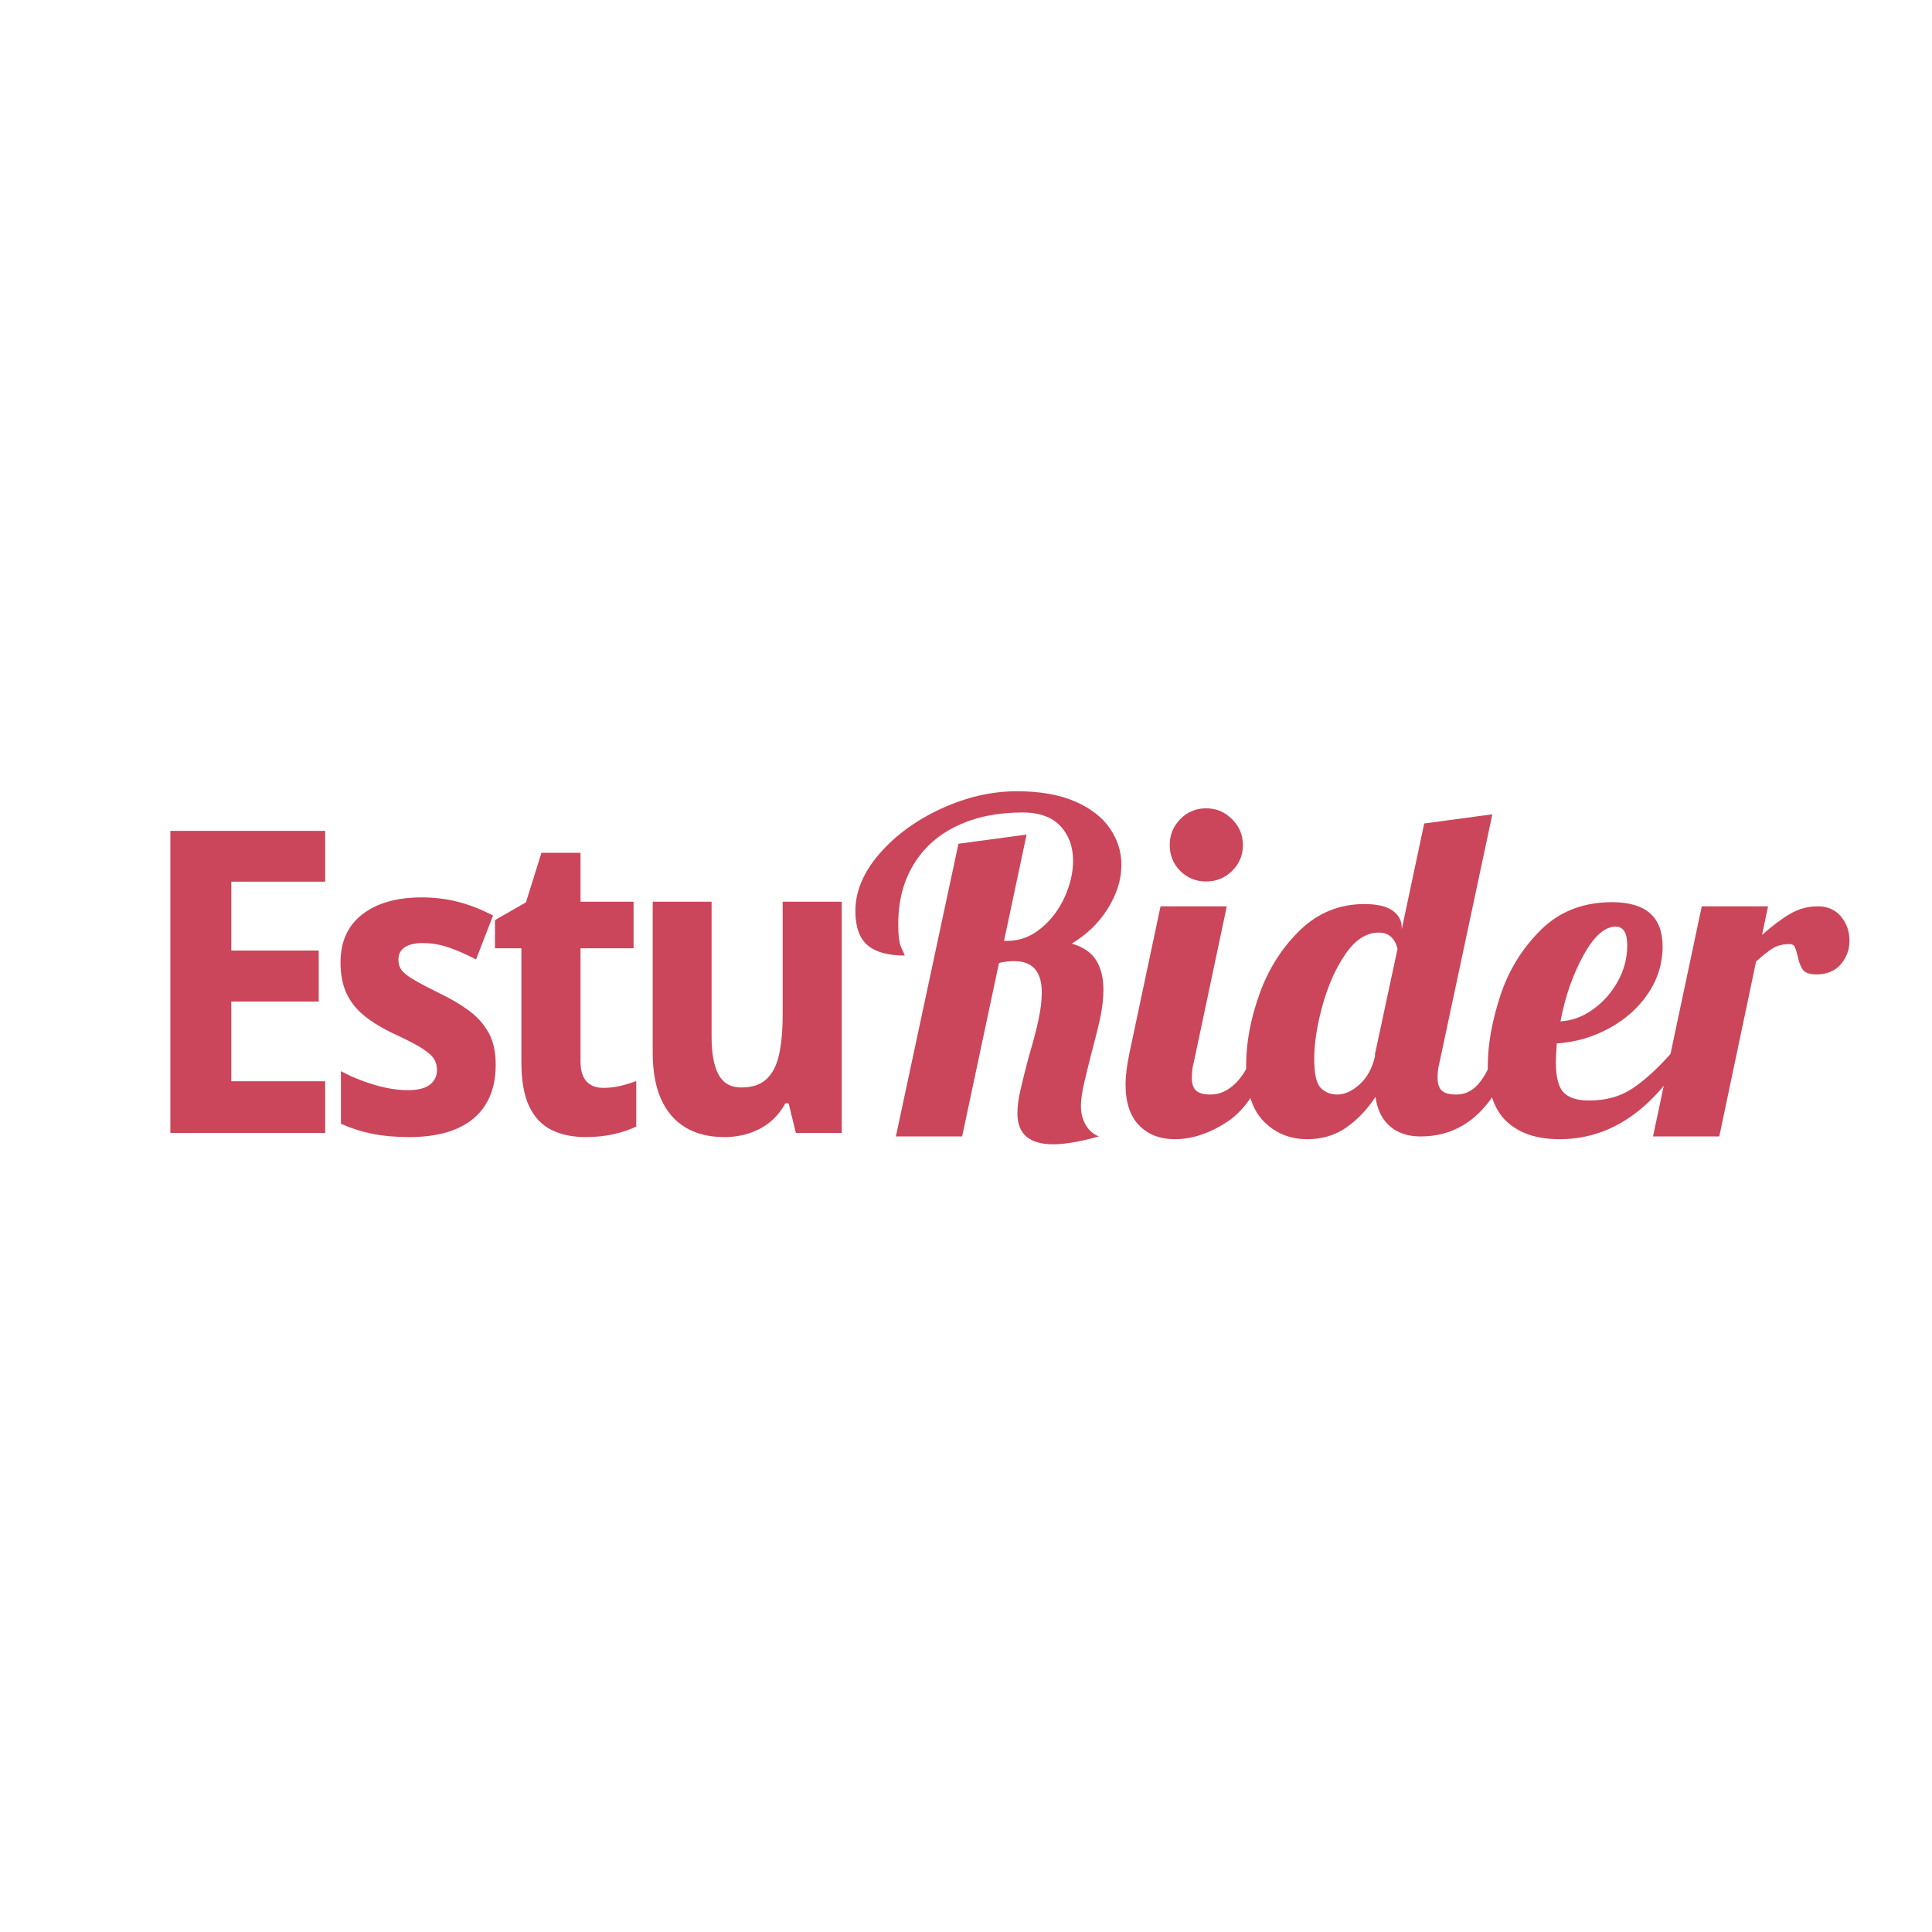
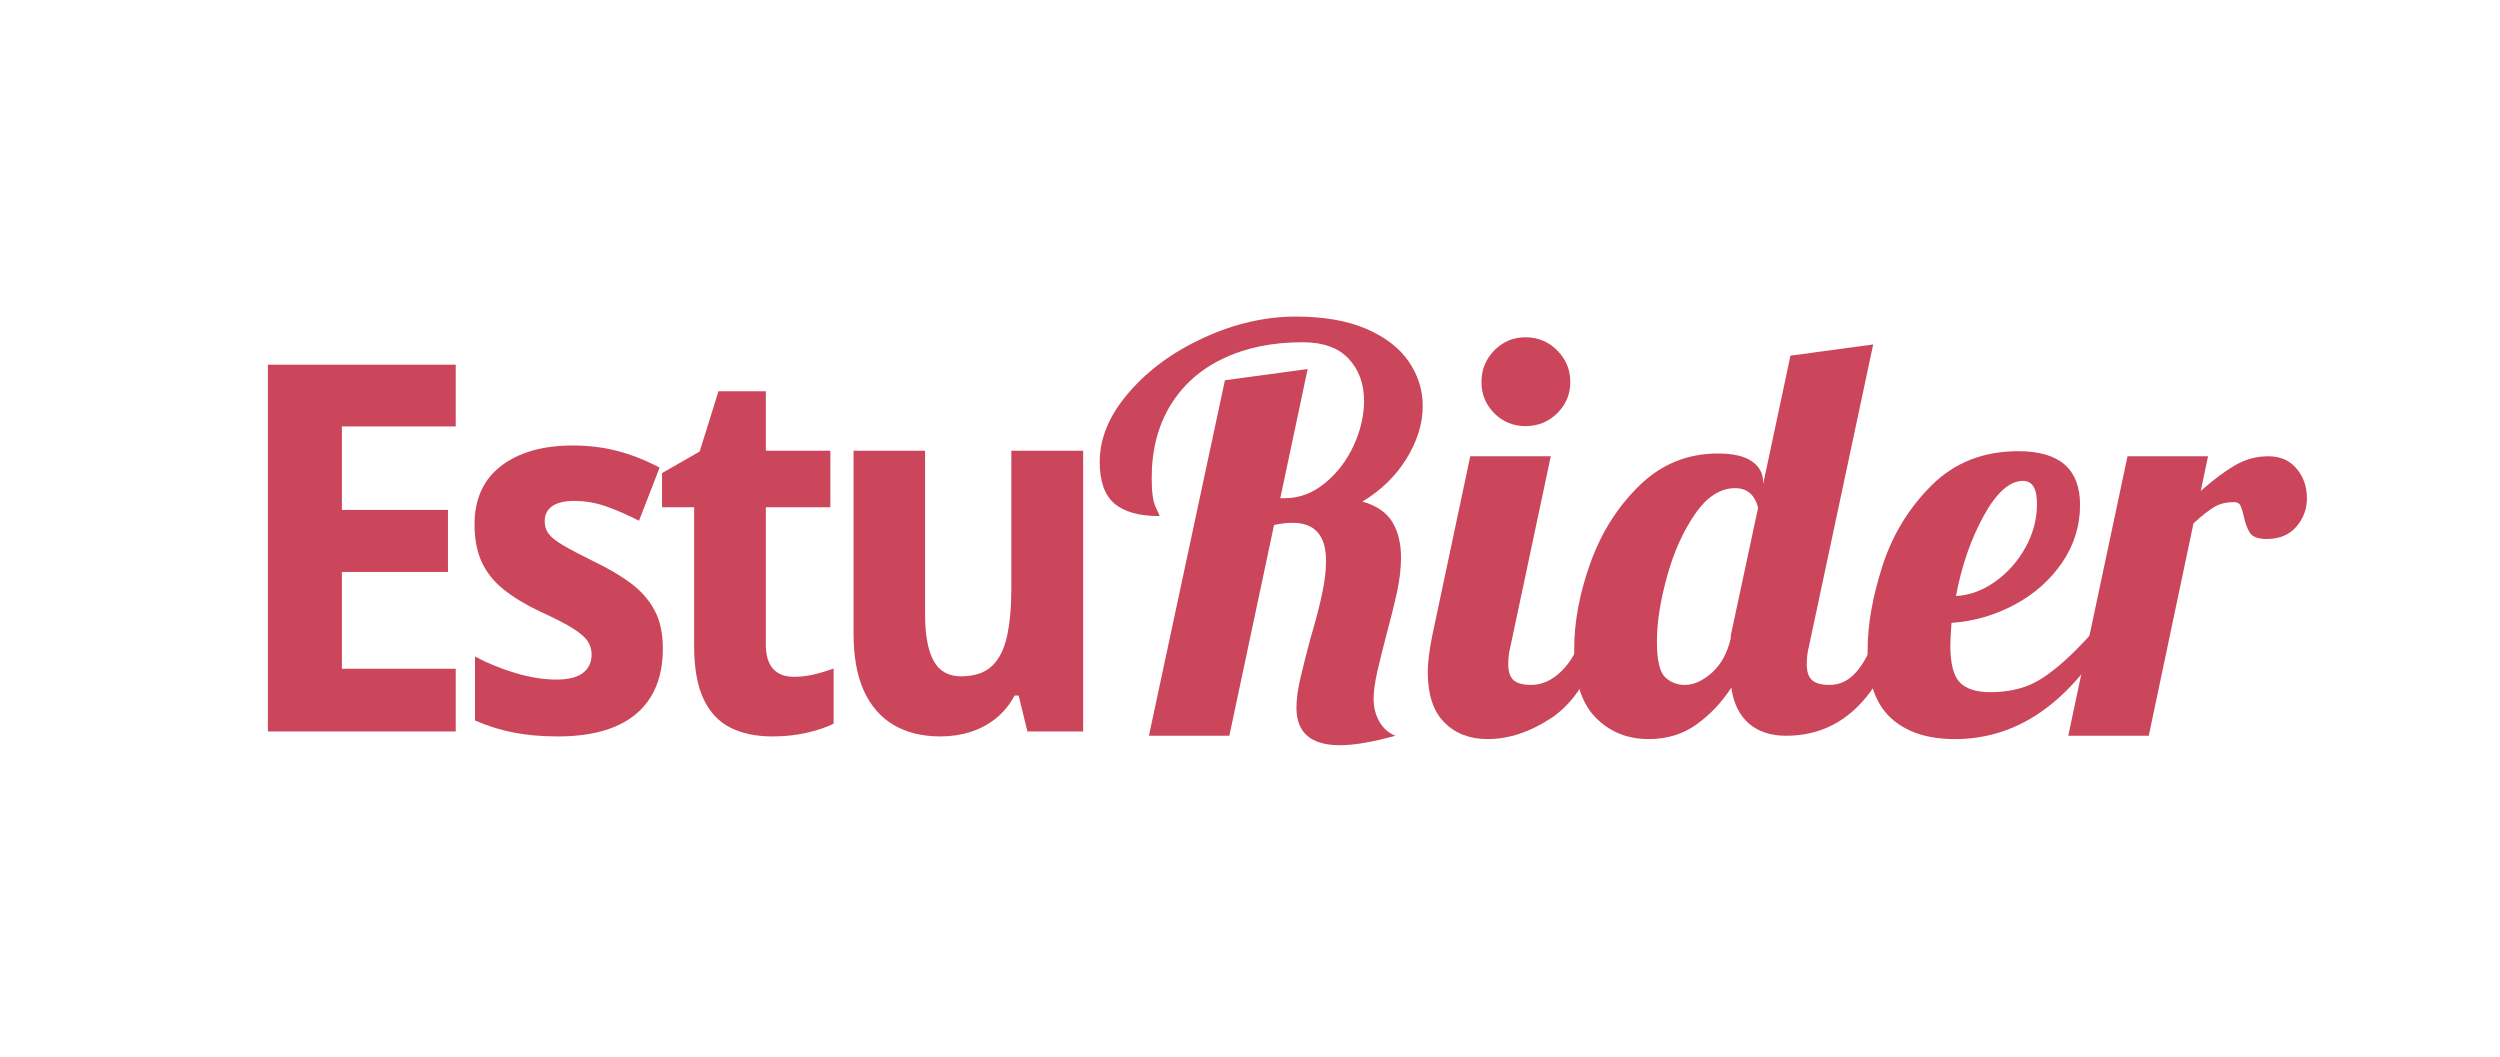
- <svg xmlns="http://www.w3.org/2000/svg" width="512" zoomAndPan="magnify" viewBox="0 0 384 384" height="512" preserveAspectRatio="xMidYMid meet" version="1.0">
+ <svg xmlns="http://www.w3.org/2000/svg" width="544" zoomAndPan="magnify" viewBox="0 0 408 172.5" height="230" preserveAspectRatio="xMidYMid meet" version="1.0">
  <defs>
    <g />
-     <clipPath id="d2fbee5d0c">
-       <rect x="0" width="144" y="0" height="116" />
+     <clipPath id="d8ef9d59e4">
+       <rect x="0" width="143" y="0" height="116" />
    </clipPath>
-     <clipPath id="1a343724c1">
-       <rect x="0" width="200" y="0" height="115" />
+     <clipPath id="5148b7c679">
+       <rect x="0" width="200" y="0" height="116" />
    </clipPath>
  </defs>
-   <g transform="matrix(1, 0, 0, 1, 26, 135)">
-     <g clip-path="url(#d2fbee5d0c)">
+   <g transform="matrix(1, 0, 0, 1, 36, 29)">
+     <g clip-path="url(#d8ef9d59e4)">
      <g fill="#cb465a" fill-opacity="1">
-         <g transform="translate(1.381387, 90.17579)">
+         <g transform="translate(1.249465, 90.37531)">
          <g>
-             <path d="M 37.25 0 L 6.484 0 L 6.484 -60.031 L 37.25 -60.031 L 37.25 -49.938 L 18.594 -49.938 L 18.594 -36.25 L 35.969 -36.25 L 35.969 -26.109 L 18.594 -26.109 L 18.594 -10.266 L 37.25 -10.266 Z M 37.25 0 " />
+             <path d="M 37.125 0 L 6.469 0 L 6.469 -59.859 L 37.125 -59.859 L 37.125 -49.781 L 18.547 -49.781 L 18.547 -36.156 L 35.859 -36.156 L 35.859 -26.031 L 18.547 -26.031 L 18.547 -10.234 L 37.125 -10.234 Z M 37.125 0 " />
          </g>
        </g>
      </g>
      <g fill="#cb465a" fill-opacity="1">
-         <g transform="translate(38.60508, 90.17579)">
+         <g transform="translate(38.36557, 90.37531)">
          <g>
-             <path d="M 33.922 -13.547 C 33.922 -10.43 33.258 -7.805 31.938 -5.672 C 30.625 -3.535 28.688 -1.914 26.125 -0.812 C 23.57 0.281 20.445 0.828 16.75 0.828 C 14.039 0.828 11.609 0.613 9.453 0.188 C 7.305 -0.238 5.207 -0.906 3.156 -1.812 L 3.156 -12.281 C 5.133 -11.207 7.328 -10.305 9.734 -9.578 C 12.141 -8.859 14.383 -8.5 16.469 -8.5 C 18.438 -8.5 19.891 -8.859 20.828 -9.578 C 21.773 -10.305 22.25 -11.301 22.25 -12.562 C 22.25 -13.332 22.055 -14.035 21.672 -14.672 C 21.297 -15.316 20.508 -16.02 19.312 -16.781 C 18.125 -17.551 16.301 -18.5 13.844 -19.625 C 11.457 -20.75 9.461 -21.953 7.859 -23.234 C 6.266 -24.523 5.066 -26.023 4.266 -27.734 C 3.473 -29.441 3.078 -31.488 3.078 -33.875 C 3.078 -38.031 4.523 -41.223 7.422 -43.453 C 10.328 -45.691 14.258 -46.812 19.219 -46.812 C 21.758 -46.812 24.172 -46.516 26.453 -45.922 C 28.742 -45.336 31.055 -44.43 33.391 -43.203 L 30.016 -34.484 C 28.211 -35.422 26.445 -36.195 24.719 -36.812 C 22.988 -37.426 21.223 -37.734 19.422 -37.734 C 17.836 -37.734 16.633 -37.445 15.812 -36.875 C 14.988 -36.301 14.578 -35.477 14.578 -34.406 C 14.578 -33.645 14.781 -32.973 15.188 -32.391 C 15.602 -31.816 16.398 -31.18 17.578 -30.484 C 18.754 -29.785 20.477 -28.875 22.75 -27.75 C 24.988 -26.688 26.941 -25.535 28.609 -24.297 C 30.285 -23.066 31.586 -21.602 32.516 -19.906 C 33.453 -18.219 33.922 -16.098 33.922 -13.547 Z M 33.922 -13.547 " />
+             <path d="M 33.812 -13.516 C 33.812 -10.398 33.156 -7.773 31.844 -5.641 C 30.539 -3.516 28.613 -1.906 26.062 -0.812 C 23.508 0.27 20.391 0.812 16.703 0.812 C 14.004 0.812 11.582 0.598 9.438 0.172 C 7.289 -0.242 5.195 -0.898 3.156 -1.797 L 3.156 -12.234 C 5.113 -11.172 7.297 -10.273 9.703 -9.547 C 12.109 -8.828 14.348 -8.469 16.422 -8.469 C 18.379 -8.469 19.828 -8.828 20.766 -9.547 C 21.711 -10.273 22.188 -11.27 22.188 -12.531 C 22.188 -13.289 21.992 -13.988 21.609 -14.625 C 21.234 -15.27 20.453 -15.973 19.266 -16.734 C 18.078 -17.504 16.254 -18.445 13.797 -19.562 C 11.422 -20.688 9.43 -21.891 7.828 -23.172 C 6.234 -24.453 5.039 -25.945 4.25 -27.656 C 3.469 -29.363 3.078 -31.406 3.078 -33.781 C 3.078 -37.926 4.52 -41.109 7.406 -43.328 C 10.301 -45.555 14.219 -46.672 19.156 -46.672 C 21.695 -46.672 24.102 -46.375 26.375 -45.781 C 28.656 -45.195 30.957 -44.289 33.281 -43.062 L 29.922 -34.391 C 28.117 -35.316 26.359 -36.086 24.641 -36.703 C 22.922 -37.316 21.16 -37.625 19.359 -37.625 C 17.773 -37.625 16.57 -37.336 15.75 -36.766 C 14.938 -36.191 14.531 -35.375 14.531 -34.312 C 14.531 -33.539 14.734 -32.867 15.141 -32.297 C 15.555 -31.723 16.348 -31.086 17.516 -30.391 C 18.691 -29.703 20.414 -28.797 22.688 -27.672 C 24.914 -26.609 26.863 -25.461 28.531 -24.234 C 30.195 -23.004 31.492 -21.539 32.422 -19.844 C 33.348 -18.156 33.812 -16.047 33.812 -13.516 Z M 33.812 -13.516 " />
          </g>
        </g>
      </g>
      <g fill="#cb465a" fill-opacity="1">
-         <g transform="translate(70.94249, 90.17579)">
+         <g transform="translate(70.60952, 90.37531)">
          <g>
-             <path d="M 23 -8.953 C 24.062 -8.953 25.133 -9.07 26.219 -9.312 C 27.301 -9.562 28.398 -9.895 29.516 -10.312 L 29.516 -1.266 C 28.234 -0.641 26.734 -0.133 25.016 0.25 C 23.305 0.633 21.469 0.828 19.5 0.828 C 16.82 0.828 14.523 0.344 12.609 -0.625 C 10.691 -1.602 9.223 -3.18 8.203 -5.359 C 7.191 -7.535 6.688 -10.43 6.688 -14.047 L 6.688 -36.703 L 1.438 -36.703 L 1.438 -42.297 L 7.594 -45.828 L 10.672 -55.672 L 18.438 -55.672 L 18.438 -45.953 L 28.984 -45.953 L 28.984 -36.703 L 18.438 -36.703 L 18.438 -14.25 C 18.438 -12.469 18.828 -11.141 19.609 -10.266 C 20.391 -9.391 21.52 -8.953 23 -8.953 Z M 23 -8.953 " />
+             <path d="M 22.922 -8.922 C 23.984 -8.922 25.051 -9.039 26.125 -9.281 C 27.207 -9.531 28.312 -9.863 29.438 -10.281 L 29.438 -1.266 C 28.156 -0.641 26.66 -0.141 24.953 0.234 C 23.242 0.617 21.41 0.812 19.453 0.812 C 16.773 0.812 14.477 0.328 12.562 -0.641 C 10.656 -1.609 9.195 -3.176 8.188 -5.344 C 7.176 -7.508 6.672 -10.395 6.672 -14 L 6.672 -36.594 L 1.438 -36.594 L 1.438 -42.172 L 7.578 -45.688 L 10.641 -55.516 L 18.375 -55.516 L 18.375 -45.812 L 28.906 -45.812 L 28.906 -36.594 L 18.375 -36.594 L 18.375 -14.203 C 18.375 -12.43 18.766 -11.109 19.547 -10.234 C 20.328 -9.359 21.453 -8.922 22.922 -8.922 Z M 22.922 -8.922 " />
          </g>
        </g>
      </g>
      <g fill="#cb465a" fill-opacity="1">
-         <g transform="translate(98.22936, 90.17579)">
+         <g transform="translate(97.81753, 90.37531)">
          <g>
-             <path d="M 43.078 -45.953 L 43.078 0 L 33.953 0 L 32.516 -5.875 L 31.859 -5.875 C 31.035 -4.363 30.008 -3.113 28.781 -2.125 C 27.551 -1.145 26.172 -0.41 24.641 0.078 C 23.109 0.578 21.477 0.828 19.75 0.828 C 16.738 0.828 14.172 0.195 12.047 -1.062 C 9.93 -2.32 8.312 -4.191 7.188 -6.672 C 6.062 -9.148 5.5 -12.25 5.5 -15.969 L 5.5 -45.953 L 17.203 -45.953 L 17.203 -19.172 C 17.203 -15.805 17.664 -13.273 18.594 -11.578 C 19.531 -9.879 21.023 -9.031 23.078 -9.031 C 25.266 -9.031 26.953 -9.594 28.141 -10.719 C 29.336 -11.844 30.164 -13.477 30.625 -15.625 C 31.094 -17.77 31.328 -20.391 31.328 -23.484 L 31.328 -45.953 Z M 43.078 -45.953 " />
+             <path d="M 42.953 -45.812 L 42.953 0 L 33.859 0 L 32.422 -5.859 L 31.766 -5.859 C 30.953 -4.359 29.93 -3.113 28.703 -2.125 C 27.473 -1.145 26.094 -0.41 24.562 0.078 C 23.031 0.566 21.406 0.812 19.688 0.812 C 16.688 0.812 14.129 0.188 12.016 -1.062 C 9.898 -2.32 8.281 -4.188 7.156 -6.656 C 6.039 -9.125 5.484 -12.211 5.484 -15.922 L 5.484 -45.812 L 17.156 -45.812 L 17.156 -19.125 C 17.156 -15.758 17.617 -13.227 18.547 -11.531 C 19.473 -9.844 20.961 -9 23.016 -9 C 25.191 -9 26.875 -9.555 28.062 -10.672 C 29.25 -11.797 30.07 -13.43 30.531 -15.578 C 31 -17.723 31.234 -20.336 31.234 -23.422 L 31.234 -45.812 Z M 42.953 -45.812 " />
          </g>
        </g>
      </g>
    </g>
  </g>
-   <g transform="matrix(1, 0, 0, 1, 169, 134)">
-     <g clip-path="url(#1a343724c1)">
+   <g transform="matrix(1, 0, 0, 1, 178, 28)">
+     <g clip-path="url(#5148b7c679)">
      <g fill="#cb465a" fill-opacity="1">
-         <g transform="translate(0.467767, 91.87534)">
+         <g transform="translate(0.925189, 92.07283)">
          <g>
-             <path d="M 39.875 1.562 C 35.125 1.562 32.75 -0.484 32.75 -4.578 C 32.75 -5.91 32.945 -7.445 33.344 -9.188 C 33.738 -10.926 34.301 -13.172 35.031 -15.922 C 35.883 -18.785 36.523 -21.223 36.953 -23.234 C 37.379 -25.242 37.594 -27.039 37.594 -28.625 C 37.594 -32.77 35.766 -34.844 32.109 -34.844 C 31.129 -34.844 30.125 -34.723 29.094 -34.484 L 21.766 0 L 8.594 0 L 21.031 -58.172 L 34.578 -60 L 30.094 -38.875 L 30.828 -38.875 C 33.203 -38.875 35.395 -39.695 37.406 -41.344 C 39.414 -42.988 40.984 -45.047 42.109 -47.516 C 43.242 -49.984 43.812 -52.41 43.812 -54.797 C 43.812 -57.598 42.973 -59.895 41.297 -61.688 C 39.617 -63.488 37.102 -64.391 33.75 -64.391 C 28.812 -64.391 24.484 -63.504 20.766 -61.734 C 17.047 -59.973 14.164 -57.414 12.125 -54.062 C 10.082 -50.707 9.062 -46.742 9.062 -42.172 C 9.062 -39.91 9.273 -38.336 9.703 -37.453 C 10.129 -36.566 10.344 -36.066 10.344 -35.953 C 7.039 -35.953 4.582 -36.633 2.969 -38 C 1.352 -39.375 0.547 -41.645 0.547 -44.812 C 0.547 -48.719 2.145 -52.516 5.344 -56.203 C 8.551 -59.891 12.656 -62.879 17.656 -65.172 C 22.656 -67.461 27.656 -68.609 32.656 -68.609 C 37.227 -68.609 41.066 -67.938 44.172 -66.594 C 47.285 -65.25 49.602 -63.461 51.125 -61.234 C 52.656 -59.016 53.422 -56.594 53.422 -53.969 C 53.422 -51.102 52.535 -48.234 50.766 -45.359 C 48.992 -42.492 46.586 -40.148 43.547 -38.328 C 45.859 -37.648 47.484 -36.535 48.422 -34.984 C 49.367 -33.43 49.844 -31.492 49.844 -29.172 C 49.844 -27.41 49.629 -25.535 49.203 -23.547 C 48.773 -21.566 48.164 -19.113 47.375 -16.188 C 46.895 -14.301 46.441 -12.441 46.016 -10.609 C 45.586 -8.773 45.375 -7.25 45.375 -6.031 C 45.375 -4.633 45.691 -3.383 46.328 -2.281 C 46.973 -1.188 47.844 -0.426 48.938 0 C 45.219 1.039 42.195 1.562 39.875 1.562 Z M 39.875 1.562 " />
+             <path d="M 39.766 1.547 C 35.023 1.547 32.656 -0.488 32.656 -4.562 C 32.656 -5.895 32.852 -7.426 33.25 -9.156 C 33.645 -10.895 34.207 -13.133 34.938 -15.875 C 35.789 -18.727 36.426 -21.16 36.844 -23.172 C 37.27 -25.18 37.484 -26.973 37.484 -28.547 C 37.484 -32.68 35.66 -34.75 32.016 -34.75 C 31.047 -34.75 30.039 -34.629 29 -34.391 L 21.703 0 L 8.578 0 L 20.984 -58.016 L 34.484 -59.844 L 30.016 -38.766 L 30.734 -38.766 C 33.109 -38.766 35.297 -39.582 37.297 -41.219 C 39.305 -42.863 40.875 -44.914 42 -47.375 C 43.125 -49.844 43.688 -52.266 43.688 -54.641 C 43.688 -57.441 42.848 -59.738 41.172 -61.531 C 39.504 -63.32 37 -64.219 33.656 -64.219 C 28.727 -64.219 24.41 -63.332 20.703 -61.562 C 16.992 -59.801 14.117 -57.25 12.078 -53.906 C 10.047 -50.562 9.031 -46.609 9.031 -42.047 C 9.031 -39.797 9.242 -38.227 9.672 -37.344 C 10.098 -36.469 10.312 -35.969 10.312 -35.844 C 7.02 -35.844 4.566 -36.523 2.953 -37.891 C 1.348 -39.266 0.547 -41.535 0.547 -44.703 C 0.547 -48.586 2.141 -52.367 5.328 -56.047 C 8.523 -59.734 12.613 -62.711 17.594 -64.984 C 22.582 -67.266 27.57 -68.406 32.562 -68.406 C 37.125 -68.406 40.953 -67.738 44.047 -66.406 C 47.148 -65.07 49.461 -63.289 50.984 -61.062 C 52.504 -58.844 53.266 -56.426 53.266 -53.812 C 53.266 -50.957 52.383 -48.098 50.625 -45.234 C 48.863 -42.379 46.461 -40.039 43.422 -38.219 C 45.734 -37.551 47.359 -36.441 48.297 -34.891 C 49.242 -33.336 49.719 -31.406 49.719 -29.094 C 49.719 -27.332 49.504 -25.461 49.078 -23.484 C 48.648 -21.516 48.039 -19.066 47.25 -16.141 C 46.758 -14.254 46.301 -12.398 45.875 -10.578 C 45.457 -8.754 45.25 -7.234 45.25 -6.016 C 45.25 -4.617 45.566 -3.375 46.203 -2.281 C 46.836 -1.188 47.703 -0.426 48.797 0 C 45.086 1.031 42.078 1.547 39.766 1.547 Z M 39.766 1.547 " />
          </g>
        </g>
      </g>
      <g fill="#cb465a" fill-opacity="1">
-         <g transform="translate(55.44449, 91.87534)">
+         <g transform="translate(55.74301, 92.07283)">
          <g>
-             <path d="M 15.281 -50.672 C 13.258 -50.672 11.547 -51.367 10.141 -52.766 C 8.742 -54.172 8.047 -55.883 8.047 -57.906 C 8.047 -59.914 8.742 -61.633 10.141 -63.062 C 11.547 -64.5 13.258 -65.219 15.281 -65.219 C 17.289 -65.219 19.008 -64.5 20.438 -63.062 C 21.875 -61.633 22.594 -59.914 22.594 -57.906 C 22.594 -55.883 21.875 -54.172 20.438 -52.766 C 19.008 -51.367 17.289 -50.672 15.281 -50.672 Z M 9.062 0.547 C 6.133 0.547 3.77 -0.363 1.969 -2.188 C 0.164 -4.02 -0.734 -6.766 -0.734 -10.422 C -0.734 -11.953 -0.488 -13.938 0 -16.375 L 6.219 -45.734 L 19.391 -45.734 L 12.812 -14.641 C 12.562 -13.723 12.438 -12.742 12.438 -11.703 C 12.438 -10.484 12.723 -9.613 13.297 -9.094 C 13.879 -8.582 14.844 -8.328 16.188 -8.328 C 17.957 -8.328 19.602 -9.07 21.125 -10.562 C 22.656 -12.062 23.754 -14 24.422 -16.375 L 28.266 -16.375 C 26.004 -9.789 23.102 -5.32 19.562 -2.969 C 16.031 -0.625 12.531 0.547 9.062 0.547 Z M 9.062 0.547 " />
+             <path d="M 15.234 -50.531 C 13.223 -50.531 11.52 -51.227 10.125 -52.625 C 8.727 -54.031 8.031 -55.734 8.031 -57.734 C 8.031 -59.742 8.727 -61.461 10.125 -62.891 C 11.52 -64.316 13.223 -65.031 15.234 -65.031 C 17.242 -65.031 18.961 -64.316 20.391 -62.891 C 21.816 -61.461 22.531 -59.742 22.531 -57.734 C 22.531 -55.734 21.816 -54.031 20.391 -52.625 C 18.961 -51.227 17.242 -50.531 15.234 -50.531 Z M 9.031 0.547 C 6.113 0.547 3.754 -0.363 1.953 -2.188 C 0.16 -4.008 -0.734 -6.75 -0.734 -10.406 C -0.734 -11.914 -0.488 -13.891 0 -16.328 L 6.203 -45.609 L 19.344 -45.609 L 12.766 -14.594 C 12.523 -13.688 12.406 -12.711 12.406 -11.672 C 12.406 -10.461 12.691 -9.598 13.266 -9.078 C 13.848 -8.555 14.805 -8.297 16.141 -8.297 C 17.91 -8.297 19.555 -9.039 21.078 -10.531 C 22.598 -12.02 23.691 -13.953 24.359 -16.328 L 28.188 -16.328 C 25.938 -9.754 23.047 -5.297 19.516 -2.953 C 15.992 -0.617 12.5 0.547 9.031 0.547 Z M 9.031 0.547 " />
          </g>
        </g>
      </g>
      <g fill="#cb465a" fill-opacity="1">
-         <g transform="translate(79.86842, 91.87534)">
+         <g transform="translate(80.09636, 92.07283)">
          <g>
-             <path d="M 10.969 0.547 C 7.5 0.547 4.602 -0.641 2.281 -3.016 C -0.031 -5.391 -1.188 -9.109 -1.188 -14.172 C -1.188 -18.691 -0.289 -23.438 1.5 -28.406 C 3.301 -33.375 5.984 -37.578 9.547 -41.016 C 13.117 -44.461 17.375 -46.188 22.312 -46.188 C 24.812 -46.188 26.672 -45.758 27.891 -44.906 C 29.117 -44.051 29.734 -42.926 29.734 -41.531 L 29.734 -41.156 L 34.203 -62.203 L 47.75 -64.031 L 37.234 -14.641 C 36.984 -13.723 36.859 -12.742 36.859 -11.703 C 36.859 -10.484 37.145 -9.613 37.719 -9.094 C 38.301 -8.582 39.266 -8.328 40.609 -8.328 C 42.316 -8.328 43.797 -9.055 45.047 -10.516 C 46.297 -11.984 47.285 -13.938 48.016 -16.375 L 51.859 -16.375 C 48.141 -5.457 42.016 0 33.484 0 C 30.984 0 28.953 -0.672 27.391 -2.016 C 25.836 -3.359 24.879 -5.305 24.516 -7.859 C 22.93 -5.422 21.023 -3.41 18.797 -1.828 C 16.566 -0.242 13.957 0.547 10.969 0.547 Z M 16.922 -8.328 C 18.379 -8.328 19.852 -8.992 21.344 -10.328 C 22.844 -11.672 23.867 -13.535 24.422 -15.922 L 24.422 -16.375 L 28.906 -37.312 C 28.352 -39.445 27.102 -40.516 25.156 -40.516 C 22.719 -40.516 20.52 -39.098 18.562 -36.266 C 16.613 -33.43 15.086 -30.016 13.984 -26.016 C 12.891 -22.023 12.344 -18.504 12.344 -15.453 C 12.344 -12.41 12.785 -10.461 13.672 -9.609 C 14.555 -8.754 15.641 -8.328 16.922 -8.328 Z M 16.922 -8.328 " />
+             <path d="M 10.953 0.547 C 7.484 0.547 4.594 -0.633 2.281 -3 C -0.031 -5.375 -1.188 -9.086 -1.188 -14.141 C -1.188 -18.641 -0.289 -23.363 1.5 -28.312 C 3.301 -33.27 5.977 -37.469 9.531 -40.906 C 13.094 -44.344 17.332 -46.062 22.25 -46.062 C 24.75 -46.062 26.602 -45.633 27.812 -44.781 C 29.031 -43.938 29.641 -42.812 29.641 -41.406 L 29.641 -41.047 L 34.109 -62.031 L 47.609 -63.859 L 37.125 -14.594 C 36.883 -13.688 36.766 -12.711 36.766 -11.672 C 36.766 -10.461 37.051 -9.598 37.625 -9.078 C 38.207 -8.555 39.164 -8.297 40.5 -8.297 C 42.207 -8.297 43.68 -9.023 44.922 -10.484 C 46.172 -11.941 47.16 -13.891 47.891 -16.328 L 51.719 -16.328 C 48.008 -5.441 41.898 0 33.391 0 C 30.891 0 28.863 -0.664 27.312 -2 C 25.77 -3.344 24.816 -5.289 24.453 -7.844 C 22.867 -5.414 20.969 -3.41 18.75 -1.828 C 16.531 -0.242 13.93 0.547 10.953 0.547 Z M 16.875 -8.297 C 18.332 -8.297 19.805 -8.961 21.297 -10.297 C 22.785 -11.641 23.805 -13.5 24.359 -15.875 L 24.359 -16.328 L 28.828 -37.219 C 28.273 -39.344 27.023 -40.406 25.078 -40.406 C 22.648 -40.406 20.461 -38.988 18.516 -36.156 C 16.566 -33.332 15.047 -29.93 13.953 -25.953 C 12.859 -21.973 12.312 -18.461 12.312 -15.422 C 12.312 -12.379 12.75 -10.43 13.625 -9.578 C 14.508 -8.723 15.594 -8.297 16.875 -8.297 Z M 16.875 -8.297 " />
          </g>
        </g>
      </g>
      <g fill="#cb465a" fill-opacity="1">
-         <g transform="translate(127.893, 91.87534)">
+         <g transform="translate(127.9822, 92.07283)">
          <g>
-             <path d="M 13.078 0.547 C 8.566 0.547 5.062 -0.625 2.562 -2.969 C 0.062 -5.32 -1.188 -9 -1.188 -14 C -1.188 -18.207 -0.363 -22.836 1.281 -27.891 C 2.926 -32.953 5.609 -37.328 9.328 -41.016 C 13.047 -44.711 17.77 -46.562 23.5 -46.562 C 30.207 -46.562 33.562 -43.633 33.562 -37.781 C 33.562 -34.363 32.586 -31.223 30.641 -28.359 C 28.691 -25.492 26.098 -23.191 22.859 -21.453 C 19.629 -19.711 16.188 -18.723 12.531 -18.484 C 12.406 -16.648 12.344 -15.426 12.344 -14.812 C 12.344 -11.832 12.859 -9.805 13.891 -8.734 C 14.93 -7.672 16.613 -7.141 18.938 -7.141 C 22.227 -7.141 25.047 -7.898 27.391 -9.422 C 29.742 -10.941 32.32 -13.258 35.125 -16.375 L 38.234 -16.375 C 31.461 -5.094 23.078 0.547 13.078 0.547 Z M 13.266 -22.875 C 15.516 -22.988 17.66 -23.773 19.703 -25.234 C 21.754 -26.703 23.406 -28.562 24.656 -30.812 C 25.906 -33.07 26.531 -35.453 26.531 -37.953 C 26.531 -40.453 25.766 -41.703 24.234 -41.703 C 22.047 -41.703 19.898 -39.781 17.797 -35.938 C 15.691 -32.102 14.18 -27.75 13.266 -22.875 Z M 13.266 -22.875 " />
+             <path d="M 13.047 0.547 C 8.547 0.547 5.047 -0.617 2.547 -2.953 C 0.055 -5.297 -1.188 -8.961 -1.188 -13.953 C -1.188 -18.148 -0.367 -22.77 1.266 -27.812 C 2.91 -32.863 5.586 -37.227 9.297 -40.906 C 13.016 -44.594 17.727 -46.438 23.438 -46.438 C 30.133 -46.438 33.484 -43.516 33.484 -37.672 C 33.484 -34.266 32.508 -31.129 30.562 -28.266 C 28.613 -25.41 26.023 -23.117 22.797 -21.391 C 19.578 -19.66 16.145 -18.672 12.5 -18.422 C 12.375 -16.598 12.312 -15.383 12.312 -14.781 C 12.312 -11.801 12.828 -9.773 13.859 -8.703 C 14.898 -7.641 16.57 -7.109 18.875 -7.109 C 22.164 -7.109 24.977 -7.867 27.312 -9.391 C 29.656 -10.91 32.227 -13.223 35.031 -16.328 L 38.125 -16.328 C 31.375 -5.078 23.016 0.547 13.047 0.547 Z M 13.234 -22.797 C 15.484 -22.922 17.625 -23.711 19.656 -25.172 C 21.695 -26.629 23.336 -28.484 24.578 -30.734 C 25.828 -32.984 26.453 -35.359 26.453 -37.859 C 26.453 -40.348 25.691 -41.594 24.172 -41.594 C 21.984 -41.594 19.836 -39.676 17.734 -35.844 C 15.641 -32.02 14.141 -27.672 13.234 -22.797 Z M 13.234 -22.797 " />
          </g>
        </g>
      </g>
      <g fill="#cb465a" fill-opacity="1">
-         <g transform="translate(163.0196, 91.87534)">
+         <g transform="translate(163.0072, 92.07283)">
          <g>
-             <path d="M 6.219 -45.734 L 19.391 -45.734 L 18.203 -40.062 C 20.273 -41.895 22.148 -43.297 23.828 -44.266 C 25.504 -45.242 27.316 -45.734 29.266 -45.734 C 31.223 -45.734 32.766 -45.062 33.891 -43.719 C 35.016 -42.375 35.578 -40.758 35.578 -38.875 C 35.578 -37.102 35 -35.547 33.844 -34.203 C 32.688 -32.867 31.07 -32.203 29 -32.203 C 27.656 -32.203 26.754 -32.52 26.297 -33.156 C 25.836 -33.801 25.488 -34.734 25.25 -35.953 C 25.062 -36.742 24.875 -37.32 24.688 -37.688 C 24.508 -38.051 24.176 -38.234 23.688 -38.234 C 22.406 -38.234 21.32 -37.973 20.438 -37.453 C 19.551 -36.93 18.41 -36.035 17.016 -34.766 L 9.703 0 L -3.469 0 Z M 6.219 -45.734 " />
+             <path d="M 6.203 -45.609 L 19.344 -45.609 L 18.156 -39.953 C 20.219 -41.773 22.082 -43.172 23.75 -44.141 C 25.426 -45.117 27.238 -45.609 29.188 -45.609 C 31.133 -45.609 32.672 -44.938 33.797 -43.594 C 34.922 -42.258 35.484 -40.648 35.484 -38.766 C 35.484 -37.004 34.906 -35.453 33.75 -34.109 C 32.594 -32.773 30.984 -32.109 28.922 -32.109 C 27.578 -32.109 26.676 -32.426 26.219 -33.062 C 25.77 -33.707 25.422 -34.633 25.172 -35.844 C 24.992 -36.633 24.812 -37.211 24.625 -37.578 C 24.445 -37.941 24.113 -38.125 23.625 -38.125 C 22.344 -38.125 21.258 -37.863 20.375 -37.344 C 19.5 -36.832 18.363 -35.938 16.969 -34.656 L 9.672 0 L -3.469 0 Z M 6.203 -45.609 " />
          </g>
        </g>
      </g>
    </g>
  </g>
</svg>
